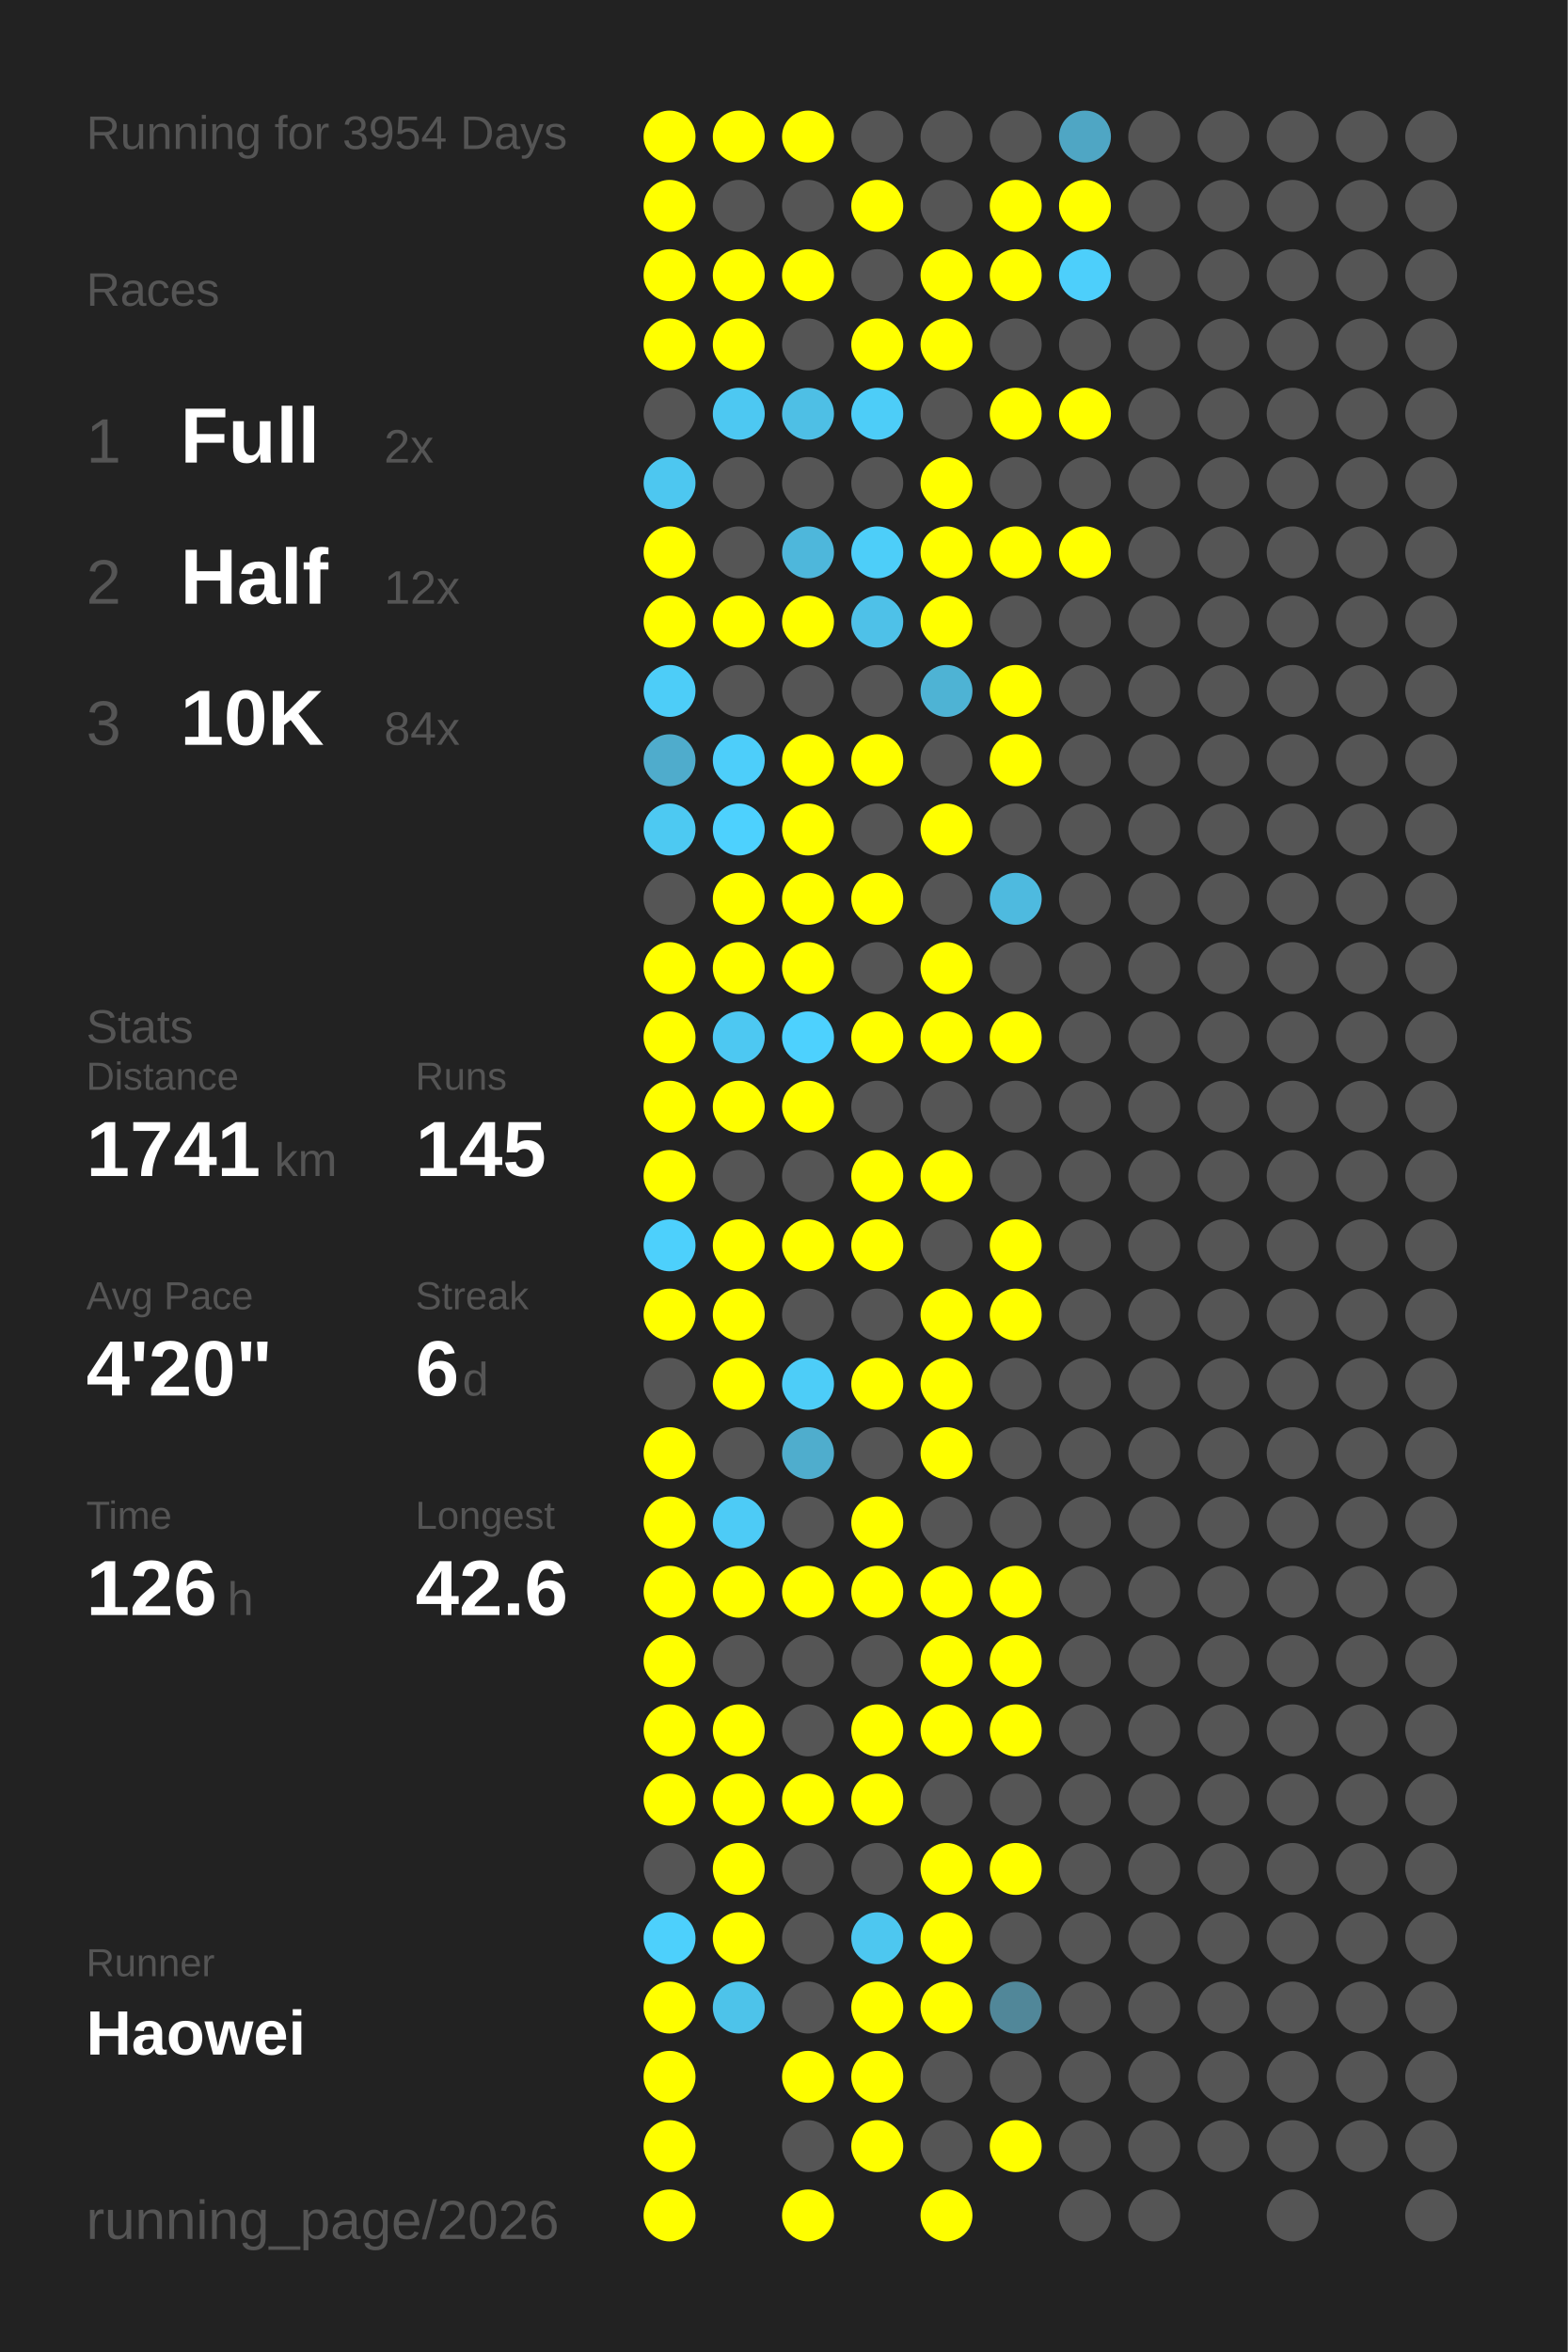
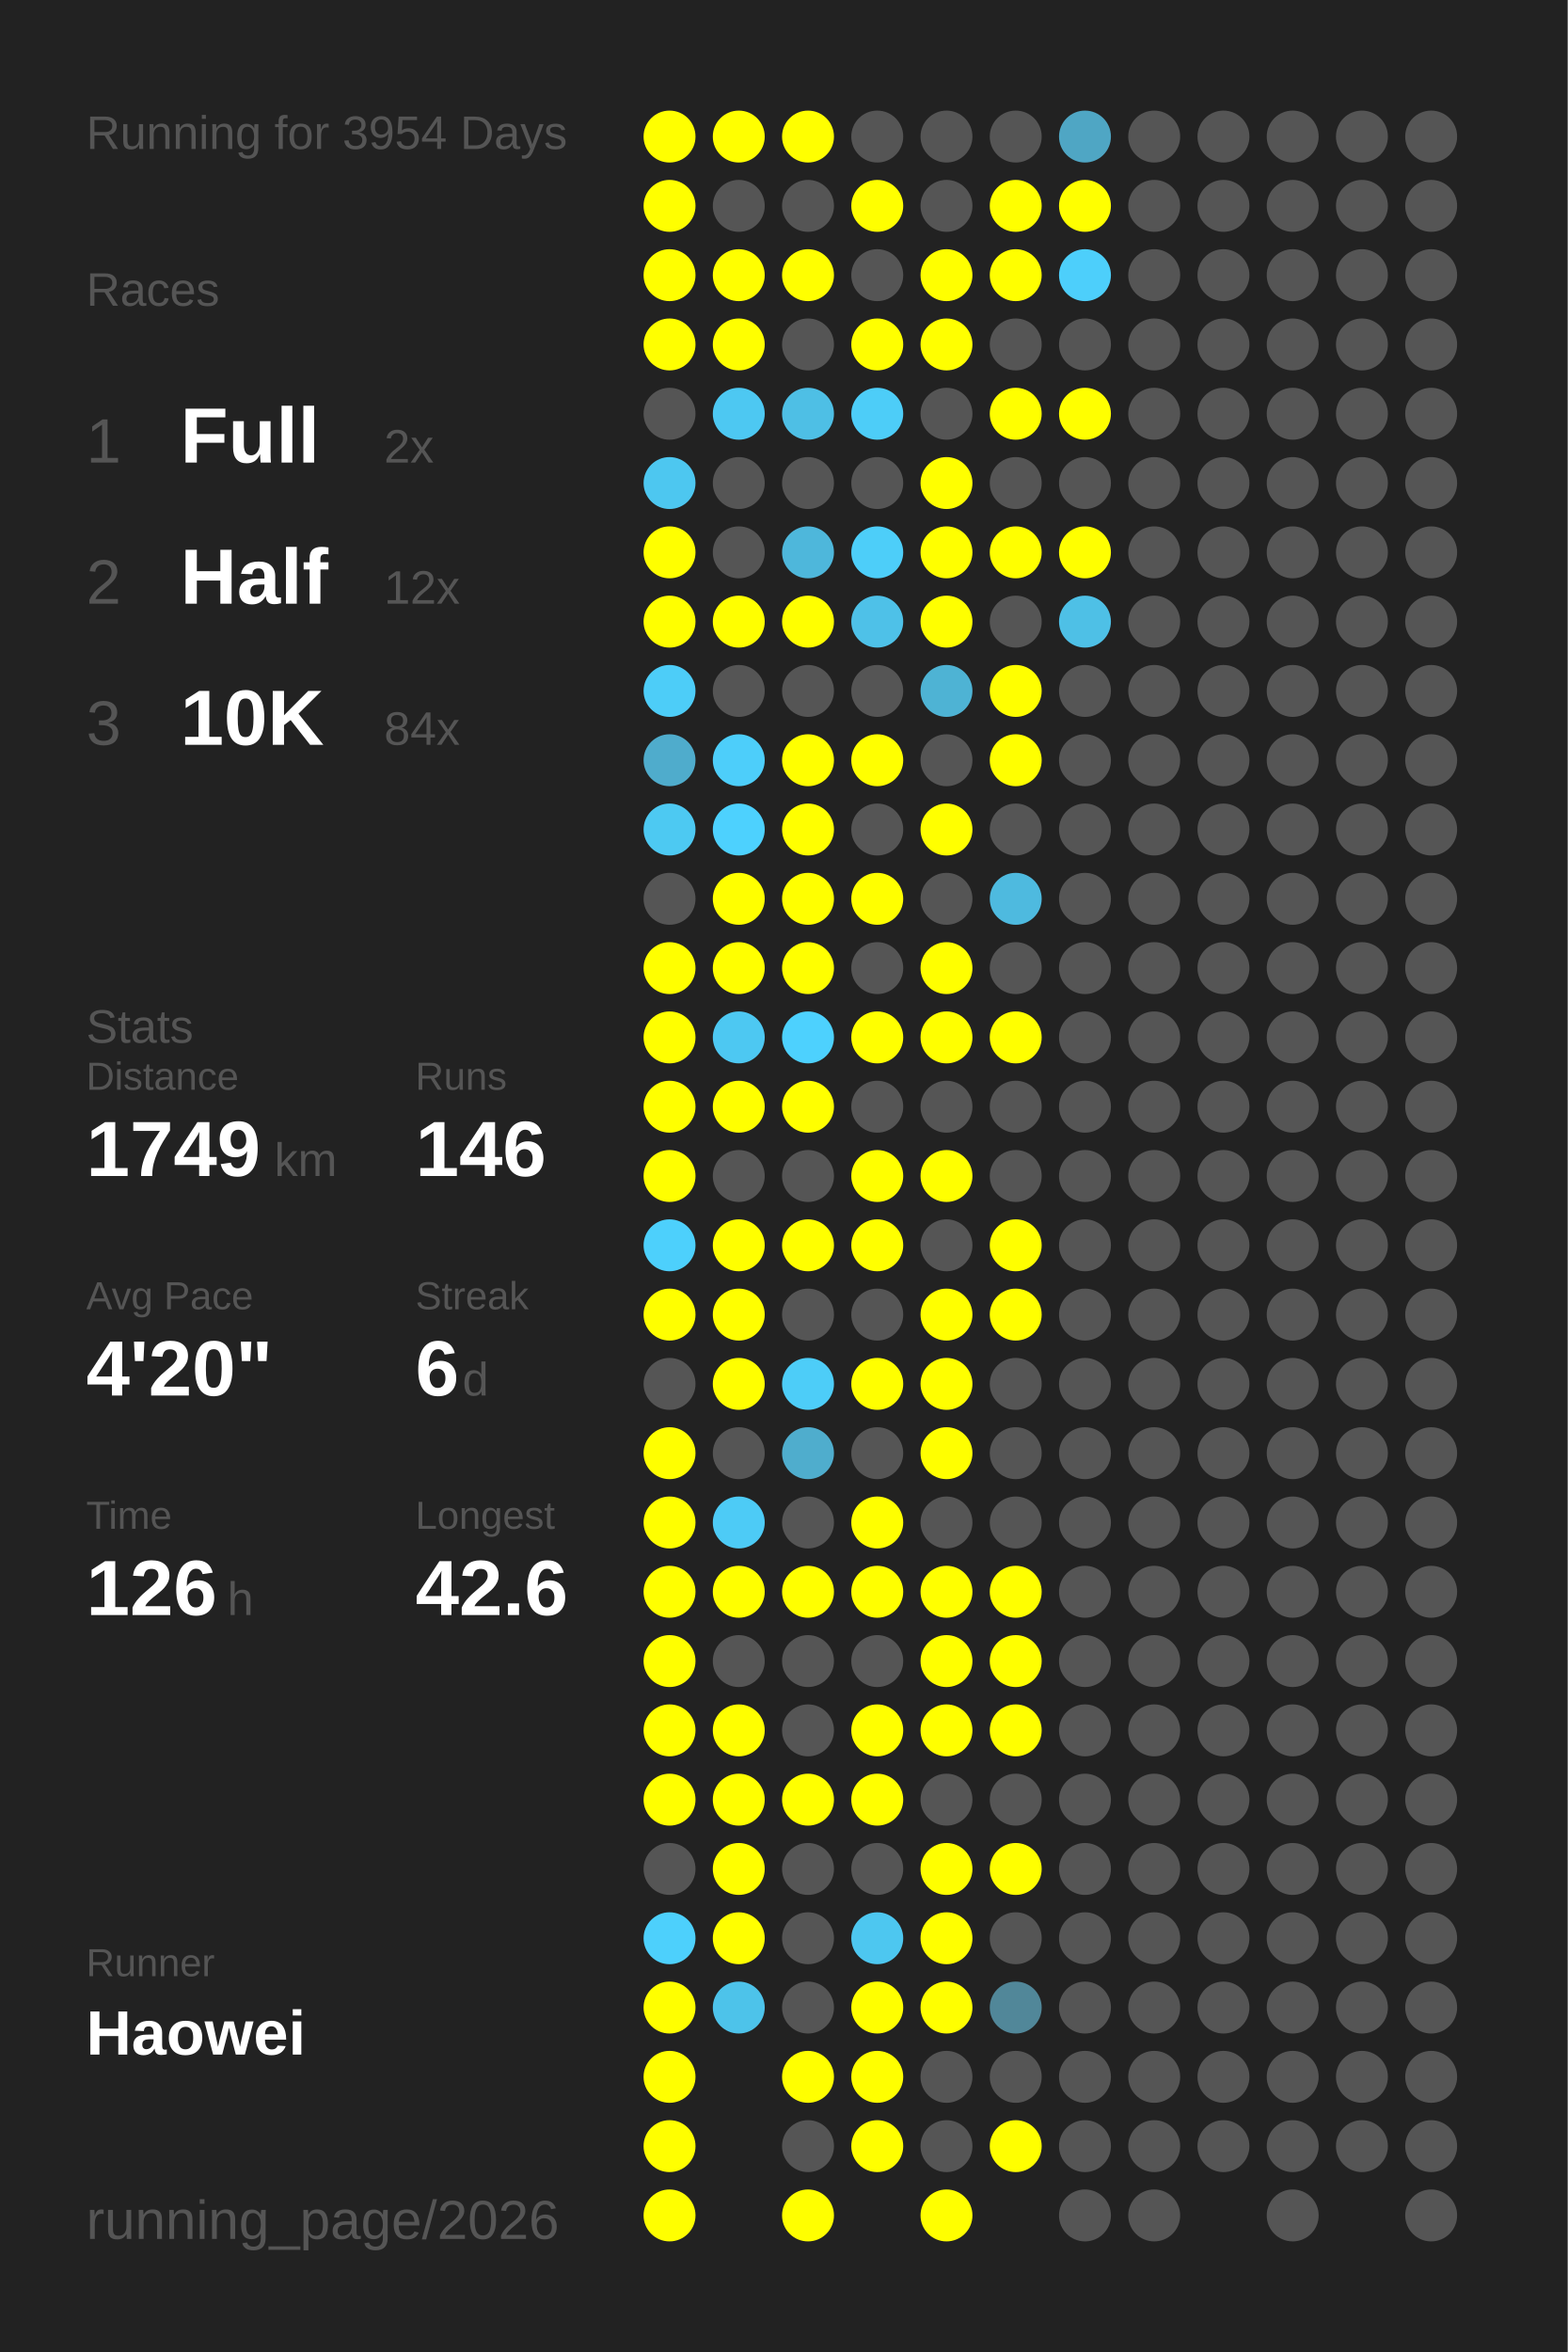
<svg xmlns="http://www.w3.org/2000/svg" baseProfile="full" height="300mm" version="1.1" viewBox="0,0,200,300" width="200mm">
  <defs />
  <rect fill="#222222" height="300" width="200" x="0" y="0" />
  <text fill="#555555" style="font-size:6px; font-family:Arial;" x="11" y="19">Running for 3954 Days</text>
  <text fill="#555555" style="font-size:6px; font-family:Arial;" x="11" y="39">Races</text>
  <text fill="#555555" style="font-size:8px; font-family:Arial;" x="11" y="59">1</text>
  <text fill="#FFFFFF" style="font-size:10px; font-family:Arial; font-weight:bold;" x="23" y="59">Full</text>
  <text fill="#555555" style="font-size:6px; font-family:Arial;" x="49" y="59">2x</text>
  <text fill="#555555" style="font-size:8px; font-family:Arial;" x="11" y="77">2</text>
  <text fill="#FFFFFF" style="font-size:10px; font-family:Arial; font-weight:bold;" x="23" y="77">Half</text>
  <text fill="#555555" style="font-size:6px; font-family:Arial;" x="49" y="77">12x</text>
  <text fill="#555555" style="font-size:8px; font-family:Arial;" x="11" y="95">3</text>
  <text fill="#FFFFFF" style="font-size:10px; font-family:Arial; font-weight:bold;" x="23" y="95">10K</text>
  <text fill="#555555" style="font-size:6px; font-family:Arial;" x="49" y="95">84x</text>
  <text fill="#555555" style="font-size:6px; font-family:Arial;" x="11" y="133">Stats</text>
  <text fill="#555555" style="font-size:5px; font-family:Arial;" x="11" y="139">Distance</text>
-   <text fill="#FFFFFF" style="font-size:10px; font-family:Arial; font-weight:bold;" x="11" y="150">1741</text>
+   <text fill="#FFFFFF" style="font-size:10px; font-family:Arial; font-weight:bold;" x="11" y="150">1749</text>
  <text fill="#555555" style="font-size:6px; font-family:Arial;" x="35" y="150">km</text>
  <text fill="#555555" style="font-size:5px; font-family:Arial;" x="53" y="139">Runs</text>
-   <text fill="#FFFFFF" style="font-size:10px; font-family:Arial; font-weight:bold;" x="53" y="150">145</text>
+   <text fill="#FFFFFF" style="font-size:10px; font-family:Arial; font-weight:bold;" x="53" y="150">146</text>
  <text fill="#555555" style="font-size:5px; font-family:Arial;" x="11" y="167">Avg Pace</text>
  <text fill="#FFFFFF" style="font-size:10px; font-family:Arial; font-weight:bold;" x="11" y="178">4'20"</text>
  <text fill="#555555" style="font-size:5px; font-family:Arial;" x="53" y="167">Streak</text>
  <text fill="#FFFFFF" style="font-size:10px; font-family:Arial; font-weight:bold;" x="53" y="178">6</text>
  <text fill="#555555" style="font-size:6px; font-family:Arial;" x="59" y="178">d</text>
  <text fill="#555555" style="font-size:5px; font-family:Arial;" x="11" y="195">Time</text>
  <text fill="#FFFFFF" style="font-size:10px; font-family:Arial; font-weight:bold;" x="11" y="206">126</text>
  <text fill="#555555" style="font-size:6px; font-family:Arial;" x="29" y="206">h</text>
  <text fill="#555555" style="font-size:5px; font-family:Arial;" x="53" y="195">Longest</text>
  <text fill="#FFFFFF" style="font-size:10px; font-family:Arial; font-weight:bold;" x="53" y="206">42.6</text>
  <text fill="#555555" style="font-size:5px; font-family:Arial;" x="11" y="252.065">Runner</text>
  <text fill="#FFFFFF" style="font-size:8px; font-family:Arial; font-weight:bold;" x="11" y="262.065">Haowei</text>
  <text fill="#555555" style="font-size:7px; font-family:Arial;" x="11" y="285.581">running_page/2026</text>
  <circle cx="85.417" cy="17.419" fill="#FFFF00" r="3.312" />
  <circle cx="85.417" cy="26.258" fill="#FFFF00" r="3.312" />
  <circle cx="85.417" cy="35.097" fill="#FFFF00" r="3.312" />
  <circle cx="85.417" cy="43.935" fill="#FFFF00" r="3.312" />
  <circle cx="85.417" cy="52.774" fill="#555555" r="3.312" />
  <circle cx="85.417" cy="61.613" fill="#4dc7f0" r="3.312" />
  <circle cx="85.417" cy="70.452" fill="#FFFF00" r="3.312" />
  <circle cx="85.417" cy="79.29" fill="#FFFF00" r="3.312" />
  <circle cx="85.417" cy="88.129" fill="#4dcdf8" r="3.312" />
  <circle cx="85.417" cy="96.968" fill="#4faccc" r="3.312" />
  <circle cx="85.417" cy="105.806" fill="#4dc9f2" r="3.312" />
  <circle cx="85.417" cy="114.645" fill="#555555" r="3.312" />
  <circle cx="85.417" cy="123.484" fill="#FFFF00" r="3.312" />
  <circle cx="85.417" cy="132.323" fill="#FFFF00" r="3.312" />
  <circle cx="85.417" cy="141.161" fill="#FFFF00" r="3.312" />
  <circle cx="85.417" cy="150" fill="#FFFF00" r="3.312" />
  <circle cx="85.417" cy="158.839" fill="#4dd0fc" r="3.312" />
  <circle cx="85.417" cy="167.677" fill="#FFFF00" r="3.312" />
  <circle cx="85.417" cy="176.516" fill="#555555" r="3.312" />
  <circle cx="85.417" cy="185.355" fill="#FFFF00" r="3.312" />
  <circle cx="85.417" cy="194.194" fill="#FFFF00" r="3.312" />
  <circle cx="85.417" cy="203.032" fill="#FFFF00" r="3.312" />
  <circle cx="85.417" cy="211.871" fill="#FFFF00" r="3.312" />
  <circle cx="85.417" cy="220.71" fill="#FFFF00" r="3.312" />
  <circle cx="85.417" cy="229.548" fill="#FFFF00" r="3.312" />
  <circle cx="85.417" cy="238.387" fill="#555555" r="3.312" />
  <circle cx="85.417" cy="247.226" fill="#4dd0fc" r="3.312" />
  <circle cx="85.417" cy="256.065" fill="#FFFF00" r="3.312" />
  <circle cx="85.417" cy="264.903" fill="#FFFF00" r="3.312" />
  <circle cx="85.417" cy="273.742" fill="#FFFF00" r="3.312" />
  <circle cx="85.417" cy="282.581" fill="#FFFF00" r="3.312" />
  <circle cx="94.25" cy="17.419" fill="#FFFF00" r="3.312" />
  <circle cx="94.25" cy="26.258" fill="#555555" r="3.312" />
  <circle cx="94.25" cy="35.097" fill="#FFFF00" r="3.312" />
  <circle cx="94.25" cy="43.935" fill="#FFFF00" r="3.312" />
  <circle cx="94.25" cy="52.774" fill="#4dc8f2" r="3.312" />
  <circle cx="94.25" cy="61.613" fill="#555555" r="3.312" />
  <circle cx="94.25" cy="70.452" fill="#555555" r="3.312" />
  <circle cx="94.25" cy="79.29" fill="#FFFF00" r="3.312" />
  <circle cx="94.25" cy="88.129" fill="#555555" r="3.312" />
  <circle cx="94.25" cy="96.968" fill="#4dcefa" r="3.312" />
  <circle cx="94.25" cy="105.806" fill="#4dd1fe" r="3.312" />
  <circle cx="94.25" cy="114.645" fill="#FFFF00" r="3.312" />
  <circle cx="94.25" cy="123.484" fill="#FFFF00" r="3.312" />
  <circle cx="94.25" cy="132.323" fill="#4dc8f2" r="3.312" />
  <circle cx="94.25" cy="141.161" fill="#FFFF00" r="3.312" />
  <circle cx="94.25" cy="150" fill="#555555" r="3.312" />
  <circle cx="94.25" cy="158.839" fill="#FFFF00" r="3.312" />
  <circle cx="94.25" cy="167.677" fill="#FFFF00" r="3.312" />
  <circle cx="94.25" cy="176.516" fill="#FFFF00" r="3.312" />
  <circle cx="94.25" cy="185.355" fill="#555555" r="3.312" />
  <circle cx="94.25" cy="194.194" fill="#4dcbf6" r="3.312" />
  <circle cx="94.25" cy="203.032" fill="#FFFF00" r="3.312" />
  <circle cx="94.25" cy="211.871" fill="#555555" r="3.312" />
  <circle cx="94.25" cy="220.71" fill="#FFFF00" r="3.312" />
  <circle cx="94.25" cy="229.548" fill="#FFFF00" r="3.312" />
  <circle cx="94.25" cy="238.387" fill="#FFFF00" r="3.312" />
  <circle cx="94.25" cy="247.226" fill="#FFFF00" r="3.312" />
  <circle cx="94.25" cy="256.065" fill="#4dc3ea" r="3.312" />
  <circle cx="103.083" cy="17.419" fill="#FFFF00" r="3.312" />
  <circle cx="103.083" cy="26.258" fill="#555555" r="3.312" />
  <circle cx="103.083" cy="35.097" fill="#FFFF00" r="3.312" />
  <circle cx="103.083" cy="43.935" fill="#555555" r="3.312" />
  <circle cx="103.083" cy="52.774" fill="#4ebfe5" r="3.312" />
  <circle cx="103.083" cy="61.613" fill="#555555" r="3.312" />
  <circle cx="103.083" cy="70.452" fill="#4eb7db" r="3.312" />
  <circle cx="103.083" cy="79.29" fill="#FFFF00" r="3.312" />
  <circle cx="103.083" cy="88.129" fill="#555555" r="3.312" />
  <circle cx="103.083" cy="96.968" fill="#FFFF00" r="3.312" />
  <circle cx="103.083" cy="105.806" fill="#FFFF00" r="3.312" />
  <circle cx="103.083" cy="114.645" fill="#FFFF00" r="3.312" />
  <circle cx="103.083" cy="123.484" fill="#FFFF00" r="3.312" />
  <circle cx="103.083" cy="132.323" fill="#4dd1fe" r="3.312" />
  <circle cx="103.083" cy="141.161" fill="#FFFF00" r="3.312" />
  <circle cx="103.083" cy="150" fill="#555555" r="3.312" />
  <circle cx="103.083" cy="158.839" fill="#FFFF00" r="3.312" />
  <circle cx="103.083" cy="167.677" fill="#555555" r="3.312" />
  <circle cx="103.083" cy="176.516" fill="#4dcdf8" r="3.312" />
  <circle cx="103.083" cy="185.355" fill="#4fadcd" r="3.312" />
  <circle cx="103.083" cy="194.194" fill="#555555" r="3.312" />
  <circle cx="103.083" cy="203.032" fill="#FFFF00" r="3.312" />
  <circle cx="103.083" cy="211.871" fill="#555555" r="3.312" />
  <circle cx="103.083" cy="220.71" fill="#555555" r="3.312" />
  <circle cx="103.083" cy="229.548" fill="#FFFF00" r="3.312" />
  <circle cx="103.083" cy="238.387" fill="#555555" r="3.312" />
  <circle cx="103.083" cy="247.226" fill="#555555" r="3.312" />
  <circle cx="103.083" cy="256.065" fill="#555555" r="3.312" />
  <circle cx="103.083" cy="264.903" fill="#FFFF00" r="3.312" />
  <circle cx="103.083" cy="273.742" fill="#555555" r="3.312" />
  <circle cx="103.083" cy="282.581" fill="#FFFF00" r="3.312" />
  <circle cx="111.917" cy="17.419" fill="#555555" r="3.312" />
  <circle cx="111.917" cy="26.258" fill="#FFFF00" r="3.312" />
  <circle cx="111.917" cy="35.097" fill="#555555" r="3.312" />
  <circle cx="111.917" cy="43.935" fill="#FFFF00" r="3.312" />
  <circle cx="111.917" cy="52.774" fill="#4dcdf8" r="3.312" />
  <circle cx="111.917" cy="61.613" fill="#555555" r="3.312" />
  <circle cx="111.917" cy="70.452" fill="#4dcef9" r="3.312" />
  <circle cx="111.917" cy="79.29" fill="#4ec1e8" r="3.312" />
  <circle cx="111.917" cy="88.129" fill="#555555" r="3.312" />
  <circle cx="111.917" cy="96.968" fill="#FFFF00" r="3.312" />
  <circle cx="111.917" cy="105.806" fill="#555555" r="3.312" />
  <circle cx="111.917" cy="114.645" fill="#FFFF00" r="3.312" />
  <circle cx="111.917" cy="123.484" fill="#555555" r="3.312" />
  <circle cx="111.917" cy="132.323" fill="#FFFF00" r="3.312" />
  <circle cx="111.917" cy="141.161" fill="#555555" r="3.312" />
  <circle cx="111.917" cy="150" fill="#FFFF00" r="3.312" />
  <circle cx="111.917" cy="158.839" fill="#FFFF00" r="3.312" />
  <circle cx="111.917" cy="167.677" fill="#555555" r="3.312" />
  <circle cx="111.917" cy="176.516" fill="#FFFF00" r="3.312" />
  <circle cx="111.917" cy="185.355" fill="#555555" r="3.312" />
  <circle cx="111.917" cy="194.194" fill="#FFFF00" r="3.312" />
  <circle cx="111.917" cy="203.032" fill="#FFFF00" r="3.312" />
  <circle cx="111.917" cy="211.871" fill="#555555" r="3.312" />
  <circle cx="111.917" cy="220.71" fill="#FFFF00" r="3.312" />
  <circle cx="111.917" cy="229.548" fill="#FFFF00" r="3.312" />
  <circle cx="111.917" cy="238.387" fill="#555555" r="3.312" />
  <circle cx="111.917" cy="247.226" fill="#4dc7f0" r="3.312" />
  <circle cx="111.917" cy="256.065" fill="#FFFF00" r="3.312" />
  <circle cx="111.917" cy="264.903" fill="#FFFF00" r="3.312" />
  <circle cx="111.917" cy="273.742" fill="#FFFF00" r="3.312" />
  <circle cx="120.75" cy="17.419" fill="#555555" r="3.312" />
  <circle cx="120.75" cy="26.258" fill="#555555" r="3.312" />
  <circle cx="120.75" cy="35.097" fill="#FFFF00" r="3.312" />
  <circle cx="120.75" cy="43.935" fill="#FFFF00" r="3.312" />
  <circle cx="120.75" cy="52.774" fill="#555555" r="3.312" />
  <circle cx="120.75" cy="61.613" fill="#FFFF00" r="3.312" />
  <circle cx="120.75" cy="70.452" fill="#FFFF00" r="3.312" />
  <circle cx="120.75" cy="79.29" fill="#FFFF00" r="3.312" />
  <circle cx="120.75" cy="88.129" fill="#4eb3d4" r="3.312" />
  <circle cx="120.75" cy="96.968" fill="#555555" r="3.312" />
  <circle cx="120.75" cy="105.806" fill="#FFFF00" r="3.312" />
  <circle cx="120.75" cy="114.645" fill="#555555" r="3.312" />
  <circle cx="120.75" cy="123.484" fill="#FFFF00" r="3.312" />
  <circle cx="120.75" cy="132.323" fill="#FFFF00" r="3.312" />
  <circle cx="120.75" cy="141.161" fill="#555555" r="3.312" />
  <circle cx="120.75" cy="150" fill="#FFFF00" r="3.312" />
  <circle cx="120.75" cy="158.839" fill="#555555" r="3.312" />
  <circle cx="120.75" cy="167.677" fill="#FFFF00" r="3.312" />
  <circle cx="120.75" cy="176.516" fill="#FFFF00" r="3.312" />
  <circle cx="120.75" cy="185.355" fill="#FFFF00" r="3.312" />
  <circle cx="120.75" cy="194.194" fill="#555555" r="3.312" />
  <circle cx="120.75" cy="203.032" fill="#FFFF00" r="3.312" />
  <circle cx="120.75" cy="211.871" fill="#FFFF00" r="3.312" />
  <circle cx="120.75" cy="220.71" fill="#FFFF00" r="3.312" />
  <circle cx="120.75" cy="229.548" fill="#555555" r="3.312" />
  <circle cx="120.75" cy="238.387" fill="#FFFF00" r="3.312" />
  <circle cx="120.75" cy="247.226" fill="#FFFF00" r="3.312" />
  <circle cx="120.75" cy="256.065" fill="#FFFF00" r="3.312" />
  <circle cx="120.75" cy="264.903" fill="#555555" r="3.312" />
  <circle cx="120.75" cy="273.742" fill="#555555" r="3.312" />
  <circle cx="120.75" cy="282.581" fill="#FFFF00" r="3.312" />
  <circle cx="129.583" cy="17.419" fill="#555555" r="3.312" />
  <circle cx="129.583" cy="26.258" fill="#FFFF00" r="3.312" />
  <circle cx="129.583" cy="35.097" fill="#FFFF00" r="3.312" />
  <circle cx="129.583" cy="43.935" fill="#555555" r="3.312" />
  <circle cx="129.583" cy="52.774" fill="#FFFF00" r="3.312" />
  <circle cx="129.583" cy="61.613" fill="#555555" r="3.312" />
  <circle cx="129.583" cy="70.452" fill="#FFFF00" r="3.312" />
  <circle cx="129.583" cy="79.29" fill="#555555" r="3.312" />
  <circle cx="129.583" cy="88.129" fill="#FFFF00" r="3.312" />
  <circle cx="129.583" cy="96.968" fill="#FFFF00" r="3.312" />
  <circle cx="129.583" cy="105.806" fill="#555555" r="3.312" />
  <circle cx="129.583" cy="114.645" fill="#4ebadf" r="3.312" />
  <circle cx="129.583" cy="123.484" fill="#555555" r="3.312" />
  <circle cx="129.583" cy="132.323" fill="#FFFF00" r="3.312" />
  <circle cx="129.583" cy="141.161" fill="#555555" r="3.312" />
  <circle cx="129.583" cy="150" fill="#555555" r="3.312" />
  <circle cx="129.583" cy="158.839" fill="#FFFF00" r="3.312" />
  <circle cx="129.583" cy="167.677" fill="#FFFF00" r="3.312" />
  <circle cx="129.583" cy="176.516" fill="#555555" r="3.312" />
  <circle cx="129.583" cy="185.355" fill="#555555" r="3.312" />
  <circle cx="129.583" cy="194.194" fill="#555555" r="3.312" />
  <circle cx="129.583" cy="203.032" fill="#FFFF00" r="3.312" />
  <circle cx="129.583" cy="211.871" fill="#FFFF00" r="3.312" />
  <circle cx="129.583" cy="220.71" fill="#FFFF00" r="3.312" />
  <circle cx="129.583" cy="229.548" fill="#555555" r="3.312" />
  <circle cx="129.583" cy="238.387" fill="#FFFF00" r="3.312" />
  <circle cx="129.583" cy="247.226" fill="#555555" r="3.312" />
  <circle cx="129.583" cy="256.065" fill="#518799" r="3.312" />
  <circle cx="129.583" cy="264.903" fill="#555555" r="3.312" />
  <circle cx="129.583" cy="273.742" fill="#FFFF00" r="3.312" />
  <circle cx="138.417" cy="17.419" fill="#4fa6c4" r="3.312" />
  <circle cx="138.417" cy="26.258" fill="#FFFF00" r="3.312" />
  <circle cx="138.417" cy="35.097" fill="#4dcffb" r="3.312" />
  <circle cx="138.417" cy="43.935" fill="#555555" r="3.312" />
  <circle cx="138.417" cy="52.774" fill="#FFFF00" r="3.312" />
  <circle cx="138.417" cy="61.613" fill="#555555" r="3.312" />
  <circle cx="138.417" cy="70.452" fill="#FFFF00" r="3.312" />
-   <circle cx="138.417" cy="79.29" fill="#555555" r="3.312" />
+   <circle cx="138.417" cy="79.29" fill="#4ec0e6" r="3.312" />
  <circle cx="138.417" cy="88.129" fill="#555555" r="3.312" />
  <circle cx="138.417" cy="96.968" fill="#555555" r="3.312" />
  <circle cx="138.417" cy="105.806" fill="#555555" r="3.312" />
  <circle cx="138.417" cy="114.645" fill="#555555" r="3.312" />
  <circle cx="138.417" cy="123.484" fill="#555555" r="3.312" />
  <circle cx="138.417" cy="132.323" fill="#555555" r="3.312" />
  <circle cx="138.417" cy="141.161" fill="#555555" r="3.312" />
  <circle cx="138.417" cy="150" fill="#555555" r="3.312" />
  <circle cx="138.417" cy="158.839" fill="#555555" r="3.312" />
  <circle cx="138.417" cy="167.677" fill="#555555" r="3.312" />
  <circle cx="138.417" cy="176.516" fill="#555555" r="3.312" />
  <circle cx="138.417" cy="185.355" fill="#555555" r="3.312" />
  <circle cx="138.417" cy="194.194" fill="#555555" r="3.312" />
  <circle cx="138.417" cy="203.032" fill="#555555" r="3.312" />
  <circle cx="138.417" cy="211.871" fill="#555555" r="3.312" />
  <circle cx="138.417" cy="220.71" fill="#555555" r="3.312" />
  <circle cx="138.417" cy="229.548" fill="#555555" r="3.312" />
  <circle cx="138.417" cy="238.387" fill="#555555" r="3.312" />
  <circle cx="138.417" cy="247.226" fill="#555555" r="3.312" />
  <circle cx="138.417" cy="256.065" fill="#555555" r="3.312" />
  <circle cx="138.417" cy="264.903" fill="#555555" r="3.312" />
  <circle cx="138.417" cy="273.742" fill="#555555" r="3.312" />
  <circle cx="138.417" cy="282.581" fill="#555555" r="3.312" />
  <circle cx="147.25" cy="17.419" fill="#555555" r="3.312" />
  <circle cx="147.25" cy="26.258" fill="#555555" r="3.312" />
  <circle cx="147.25" cy="35.097" fill="#555555" r="3.312" />
  <circle cx="147.25" cy="43.935" fill="#555555" r="3.312" />
  <circle cx="147.25" cy="52.774" fill="#555555" r="3.312" />
  <circle cx="147.25" cy="61.613" fill="#555555" r="3.312" />
  <circle cx="147.25" cy="70.452" fill="#555555" r="3.312" />
  <circle cx="147.25" cy="79.29" fill="#555555" r="3.312" />
  <circle cx="147.25" cy="88.129" fill="#555555" r="3.312" />
  <circle cx="147.25" cy="96.968" fill="#555555" r="3.312" />
  <circle cx="147.25" cy="105.806" fill="#555555" r="3.312" />
  <circle cx="147.25" cy="114.645" fill="#555555" r="3.312" />
  <circle cx="147.25" cy="123.484" fill="#555555" r="3.312" />
  <circle cx="147.25" cy="132.323" fill="#555555" r="3.312" />
  <circle cx="147.25" cy="141.161" fill="#555555" r="3.312" />
  <circle cx="147.25" cy="150" fill="#555555" r="3.312" />
  <circle cx="147.25" cy="158.839" fill="#555555" r="3.312" />
  <circle cx="147.25" cy="167.677" fill="#555555" r="3.312" />
  <circle cx="147.25" cy="176.516" fill="#555555" r="3.312" />
  <circle cx="147.25" cy="185.355" fill="#555555" r="3.312" />
  <circle cx="147.25" cy="194.194" fill="#555555" r="3.312" />
  <circle cx="147.25" cy="203.032" fill="#555555" r="3.312" />
  <circle cx="147.25" cy="211.871" fill="#555555" r="3.312" />
  <circle cx="147.25" cy="220.71" fill="#555555" r="3.312" />
  <circle cx="147.25" cy="229.548" fill="#555555" r="3.312" />
  <circle cx="147.25" cy="238.387" fill="#555555" r="3.312" />
  <circle cx="147.25" cy="247.226" fill="#555555" r="3.312" />
  <circle cx="147.25" cy="256.065" fill="#555555" r="3.312" />
  <circle cx="147.25" cy="264.903" fill="#555555" r="3.312" />
  <circle cx="147.25" cy="273.742" fill="#555555" r="3.312" />
  <circle cx="147.25" cy="282.581" fill="#555555" r="3.312" />
  <circle cx="156.083" cy="17.419" fill="#555555" r="3.312" />
  <circle cx="156.083" cy="26.258" fill="#555555" r="3.312" />
  <circle cx="156.083" cy="35.097" fill="#555555" r="3.312" />
  <circle cx="156.083" cy="43.935" fill="#555555" r="3.312" />
  <circle cx="156.083" cy="52.774" fill="#555555" r="3.312" />
  <circle cx="156.083" cy="61.613" fill="#555555" r="3.312" />
  <circle cx="156.083" cy="70.452" fill="#555555" r="3.312" />
  <circle cx="156.083" cy="79.29" fill="#555555" r="3.312" />
  <circle cx="156.083" cy="88.129" fill="#555555" r="3.312" />
  <circle cx="156.083" cy="96.968" fill="#555555" r="3.312" />
  <circle cx="156.083" cy="105.806" fill="#555555" r="3.312" />
  <circle cx="156.083" cy="114.645" fill="#555555" r="3.312" />
  <circle cx="156.083" cy="123.484" fill="#555555" r="3.312" />
  <circle cx="156.083" cy="132.323" fill="#555555" r="3.312" />
  <circle cx="156.083" cy="141.161" fill="#555555" r="3.312" />
  <circle cx="156.083" cy="150" fill="#555555" r="3.312" />
  <circle cx="156.083" cy="158.839" fill="#555555" r="3.312" />
  <circle cx="156.083" cy="167.677" fill="#555555" r="3.312" />
  <circle cx="156.083" cy="176.516" fill="#555555" r="3.312" />
  <circle cx="156.083" cy="185.355" fill="#555555" r="3.312" />
  <circle cx="156.083" cy="194.194" fill="#555555" r="3.312" />
  <circle cx="156.083" cy="203.032" fill="#555555" r="3.312" />
  <circle cx="156.083" cy="211.871" fill="#555555" r="3.312" />
  <circle cx="156.083" cy="220.71" fill="#555555" r="3.312" />
  <circle cx="156.083" cy="229.548" fill="#555555" r="3.312" />
  <circle cx="156.083" cy="238.387" fill="#555555" r="3.312" />
  <circle cx="156.083" cy="247.226" fill="#555555" r="3.312" />
  <circle cx="156.083" cy="256.065" fill="#555555" r="3.312" />
  <circle cx="156.083" cy="264.903" fill="#555555" r="3.312" />
  <circle cx="156.083" cy="273.742" fill="#555555" r="3.312" />
  <circle cx="164.917" cy="17.419" fill="#555555" r="3.312" />
  <circle cx="164.917" cy="26.258" fill="#555555" r="3.312" />
  <circle cx="164.917" cy="35.097" fill="#555555" r="3.312" />
  <circle cx="164.917" cy="43.935" fill="#555555" r="3.312" />
  <circle cx="164.917" cy="52.774" fill="#555555" r="3.312" />
  <circle cx="164.917" cy="61.613" fill="#555555" r="3.312" />
  <circle cx="164.917" cy="70.452" fill="#555555" r="3.312" />
  <circle cx="164.917" cy="79.29" fill="#555555" r="3.312" />
  <circle cx="164.917" cy="88.129" fill="#555555" r="3.312" />
  <circle cx="164.917" cy="96.968" fill="#555555" r="3.312" />
  <circle cx="164.917" cy="105.806" fill="#555555" r="3.312" />
  <circle cx="164.917" cy="114.645" fill="#555555" r="3.312" />
  <circle cx="164.917" cy="123.484" fill="#555555" r="3.312" />
  <circle cx="164.917" cy="132.323" fill="#555555" r="3.312" />
  <circle cx="164.917" cy="141.161" fill="#555555" r="3.312" />
  <circle cx="164.917" cy="150" fill="#555555" r="3.312" />
  <circle cx="164.917" cy="158.839" fill="#555555" r="3.312" />
  <circle cx="164.917" cy="167.677" fill="#555555" r="3.312" />
  <circle cx="164.917" cy="176.516" fill="#555555" r="3.312" />
  <circle cx="164.917" cy="185.355" fill="#555555" r="3.312" />
  <circle cx="164.917" cy="194.194" fill="#555555" r="3.312" />
  <circle cx="164.917" cy="203.032" fill="#555555" r="3.312" />
  <circle cx="164.917" cy="211.871" fill="#555555" r="3.312" />
  <circle cx="164.917" cy="220.71" fill="#555555" r="3.312" />
  <circle cx="164.917" cy="229.548" fill="#555555" r="3.312" />
  <circle cx="164.917" cy="238.387" fill="#555555" r="3.312" />
  <circle cx="164.917" cy="247.226" fill="#555555" r="3.312" />
  <circle cx="164.917" cy="256.065" fill="#555555" r="3.312" />
  <circle cx="164.917" cy="264.903" fill="#555555" r="3.312" />
  <circle cx="164.917" cy="273.742" fill="#555555" r="3.312" />
  <circle cx="164.917" cy="282.581" fill="#555555" r="3.312" />
  <circle cx="173.75" cy="17.419" fill="#555555" r="3.312" />
  <circle cx="173.75" cy="26.258" fill="#555555" r="3.312" />
  <circle cx="173.75" cy="35.097" fill="#555555" r="3.312" />
  <circle cx="173.75" cy="43.935" fill="#555555" r="3.312" />
  <circle cx="173.75" cy="52.774" fill="#555555" r="3.312" />
  <circle cx="173.75" cy="61.613" fill="#555555" r="3.312" />
  <circle cx="173.75" cy="70.452" fill="#555555" r="3.312" />
  <circle cx="173.75" cy="79.29" fill="#555555" r="3.312" />
  <circle cx="173.75" cy="88.129" fill="#555555" r="3.312" />
  <circle cx="173.75" cy="96.968" fill="#555555" r="3.312" />
  <circle cx="173.75" cy="105.806" fill="#555555" r="3.312" />
  <circle cx="173.75" cy="114.645" fill="#555555" r="3.312" />
  <circle cx="173.75" cy="123.484" fill="#555555" r="3.312" />
  <circle cx="173.75" cy="132.323" fill="#555555" r="3.312" />
  <circle cx="173.75" cy="141.161" fill="#555555" r="3.312" />
  <circle cx="173.75" cy="150" fill="#555555" r="3.312" />
  <circle cx="173.75" cy="158.839" fill="#555555" r="3.312" />
  <circle cx="173.75" cy="167.677" fill="#555555" r="3.312" />
  <circle cx="173.75" cy="176.516" fill="#555555" r="3.312" />
  <circle cx="173.75" cy="185.355" fill="#555555" r="3.312" />
  <circle cx="173.75" cy="194.194" fill="#555555" r="3.312" />
  <circle cx="173.75" cy="203.032" fill="#555555" r="3.312" />
  <circle cx="173.75" cy="211.871" fill="#555555" r="3.312" />
  <circle cx="173.75" cy="220.71" fill="#555555" r="3.312" />
  <circle cx="173.75" cy="229.548" fill="#555555" r="3.312" />
  <circle cx="173.75" cy="238.387" fill="#555555" r="3.312" />
  <circle cx="173.75" cy="247.226" fill="#555555" r="3.312" />
  <circle cx="173.75" cy="256.065" fill="#555555" r="3.312" />
  <circle cx="173.75" cy="264.903" fill="#555555" r="3.312" />
  <circle cx="173.75" cy="273.742" fill="#555555" r="3.312" />
  <circle cx="182.583" cy="17.419" fill="#555555" r="3.312" />
  <circle cx="182.583" cy="26.258" fill="#555555" r="3.312" />
  <circle cx="182.583" cy="35.097" fill="#555555" r="3.312" />
  <circle cx="182.583" cy="43.935" fill="#555555" r="3.312" />
  <circle cx="182.583" cy="52.774" fill="#555555" r="3.312" />
  <circle cx="182.583" cy="61.613" fill="#555555" r="3.312" />
  <circle cx="182.583" cy="70.452" fill="#555555" r="3.312" />
  <circle cx="182.583" cy="79.29" fill="#555555" r="3.312" />
  <circle cx="182.583" cy="88.129" fill="#555555" r="3.312" />
  <circle cx="182.583" cy="96.968" fill="#555555" r="3.312" />
  <circle cx="182.583" cy="105.806" fill="#555555" r="3.312" />
  <circle cx="182.583" cy="114.645" fill="#555555" r="3.312" />
  <circle cx="182.583" cy="123.484" fill="#555555" r="3.312" />
  <circle cx="182.583" cy="132.323" fill="#555555" r="3.312" />
  <circle cx="182.583" cy="141.161" fill="#555555" r="3.312" />
  <circle cx="182.583" cy="150" fill="#555555" r="3.312" />
  <circle cx="182.583" cy="158.839" fill="#555555" r="3.312" />
  <circle cx="182.583" cy="167.677" fill="#555555" r="3.312" />
  <circle cx="182.583" cy="176.516" fill="#555555" r="3.312" />
  <circle cx="182.583" cy="185.355" fill="#555555" r="3.312" />
  <circle cx="182.583" cy="194.194" fill="#555555" r="3.312" />
  <circle cx="182.583" cy="203.032" fill="#555555" r="3.312" />
  <circle cx="182.583" cy="211.871" fill="#555555" r="3.312" />
  <circle cx="182.583" cy="220.71" fill="#555555" r="3.312" />
  <circle cx="182.583" cy="229.548" fill="#555555" r="3.312" />
  <circle cx="182.583" cy="238.387" fill="#555555" r="3.312" />
  <circle cx="182.583" cy="247.226" fill="#555555" r="3.312" />
  <circle cx="182.583" cy="256.065" fill="#555555" r="3.312" />
  <circle cx="182.583" cy="264.903" fill="#555555" r="3.312" />
  <circle cx="182.583" cy="273.742" fill="#555555" r="3.312" />
  <circle cx="182.583" cy="282.581" fill="#555555" r="3.312" />
</svg>
